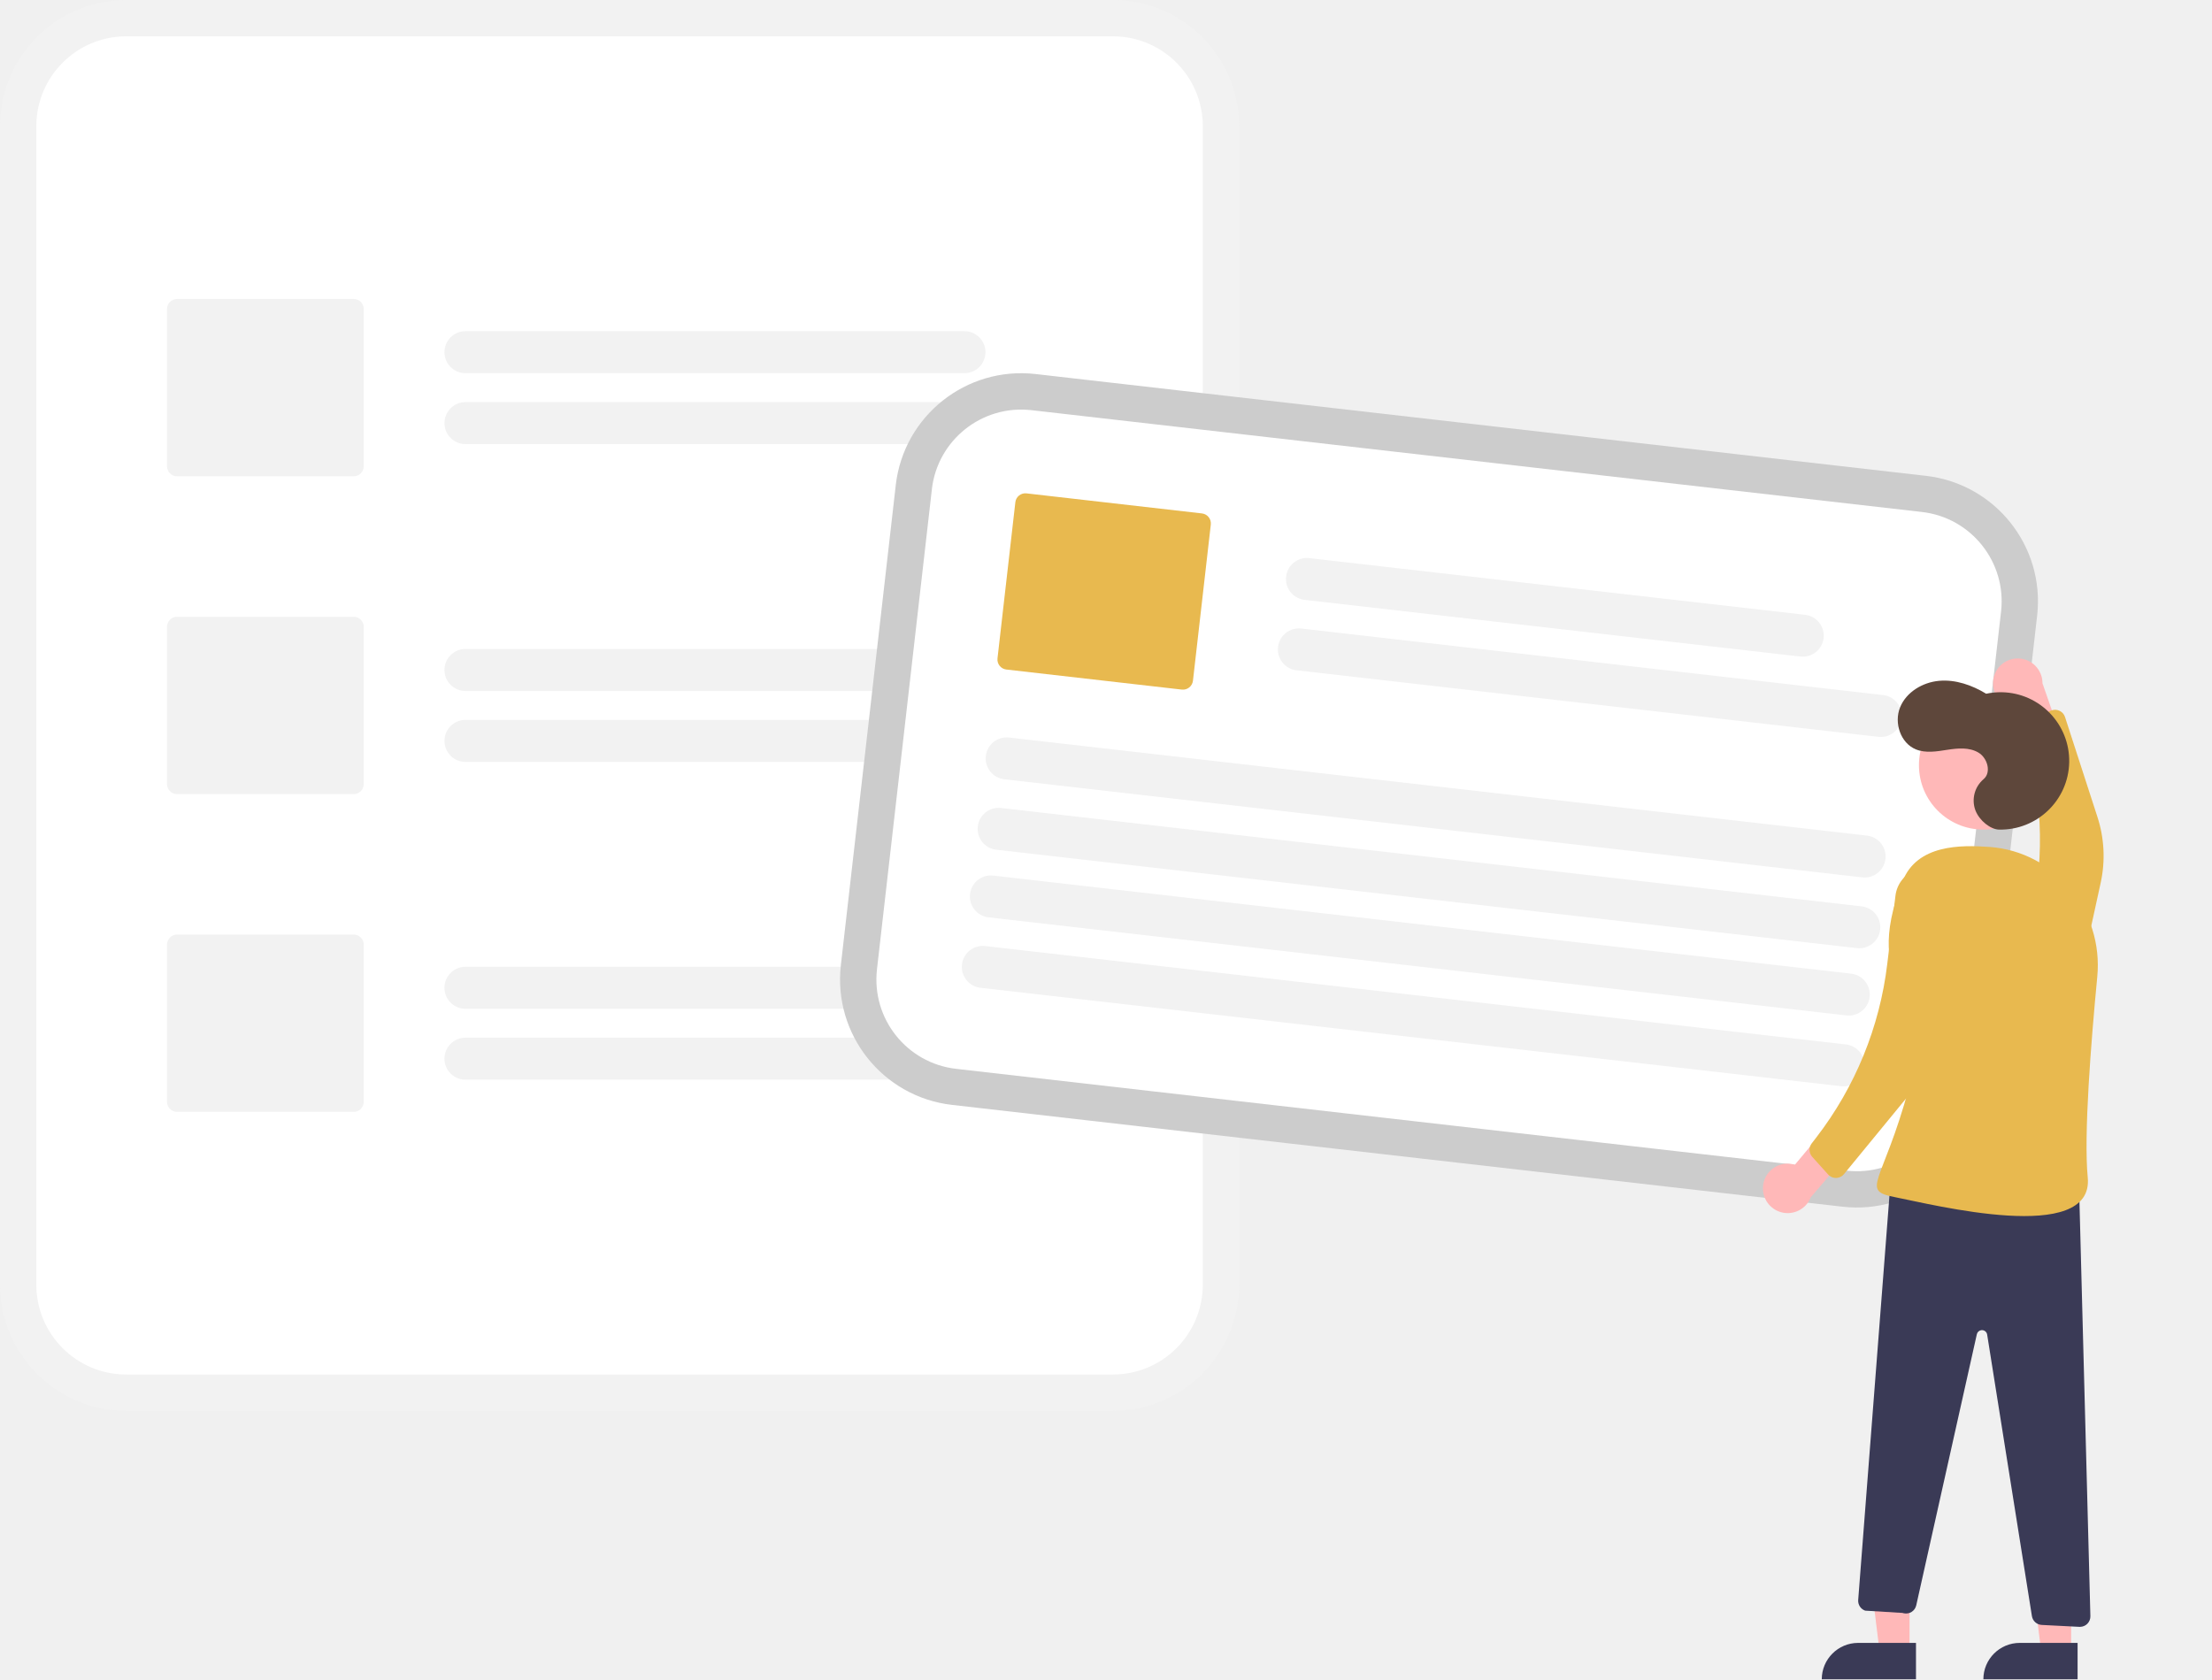
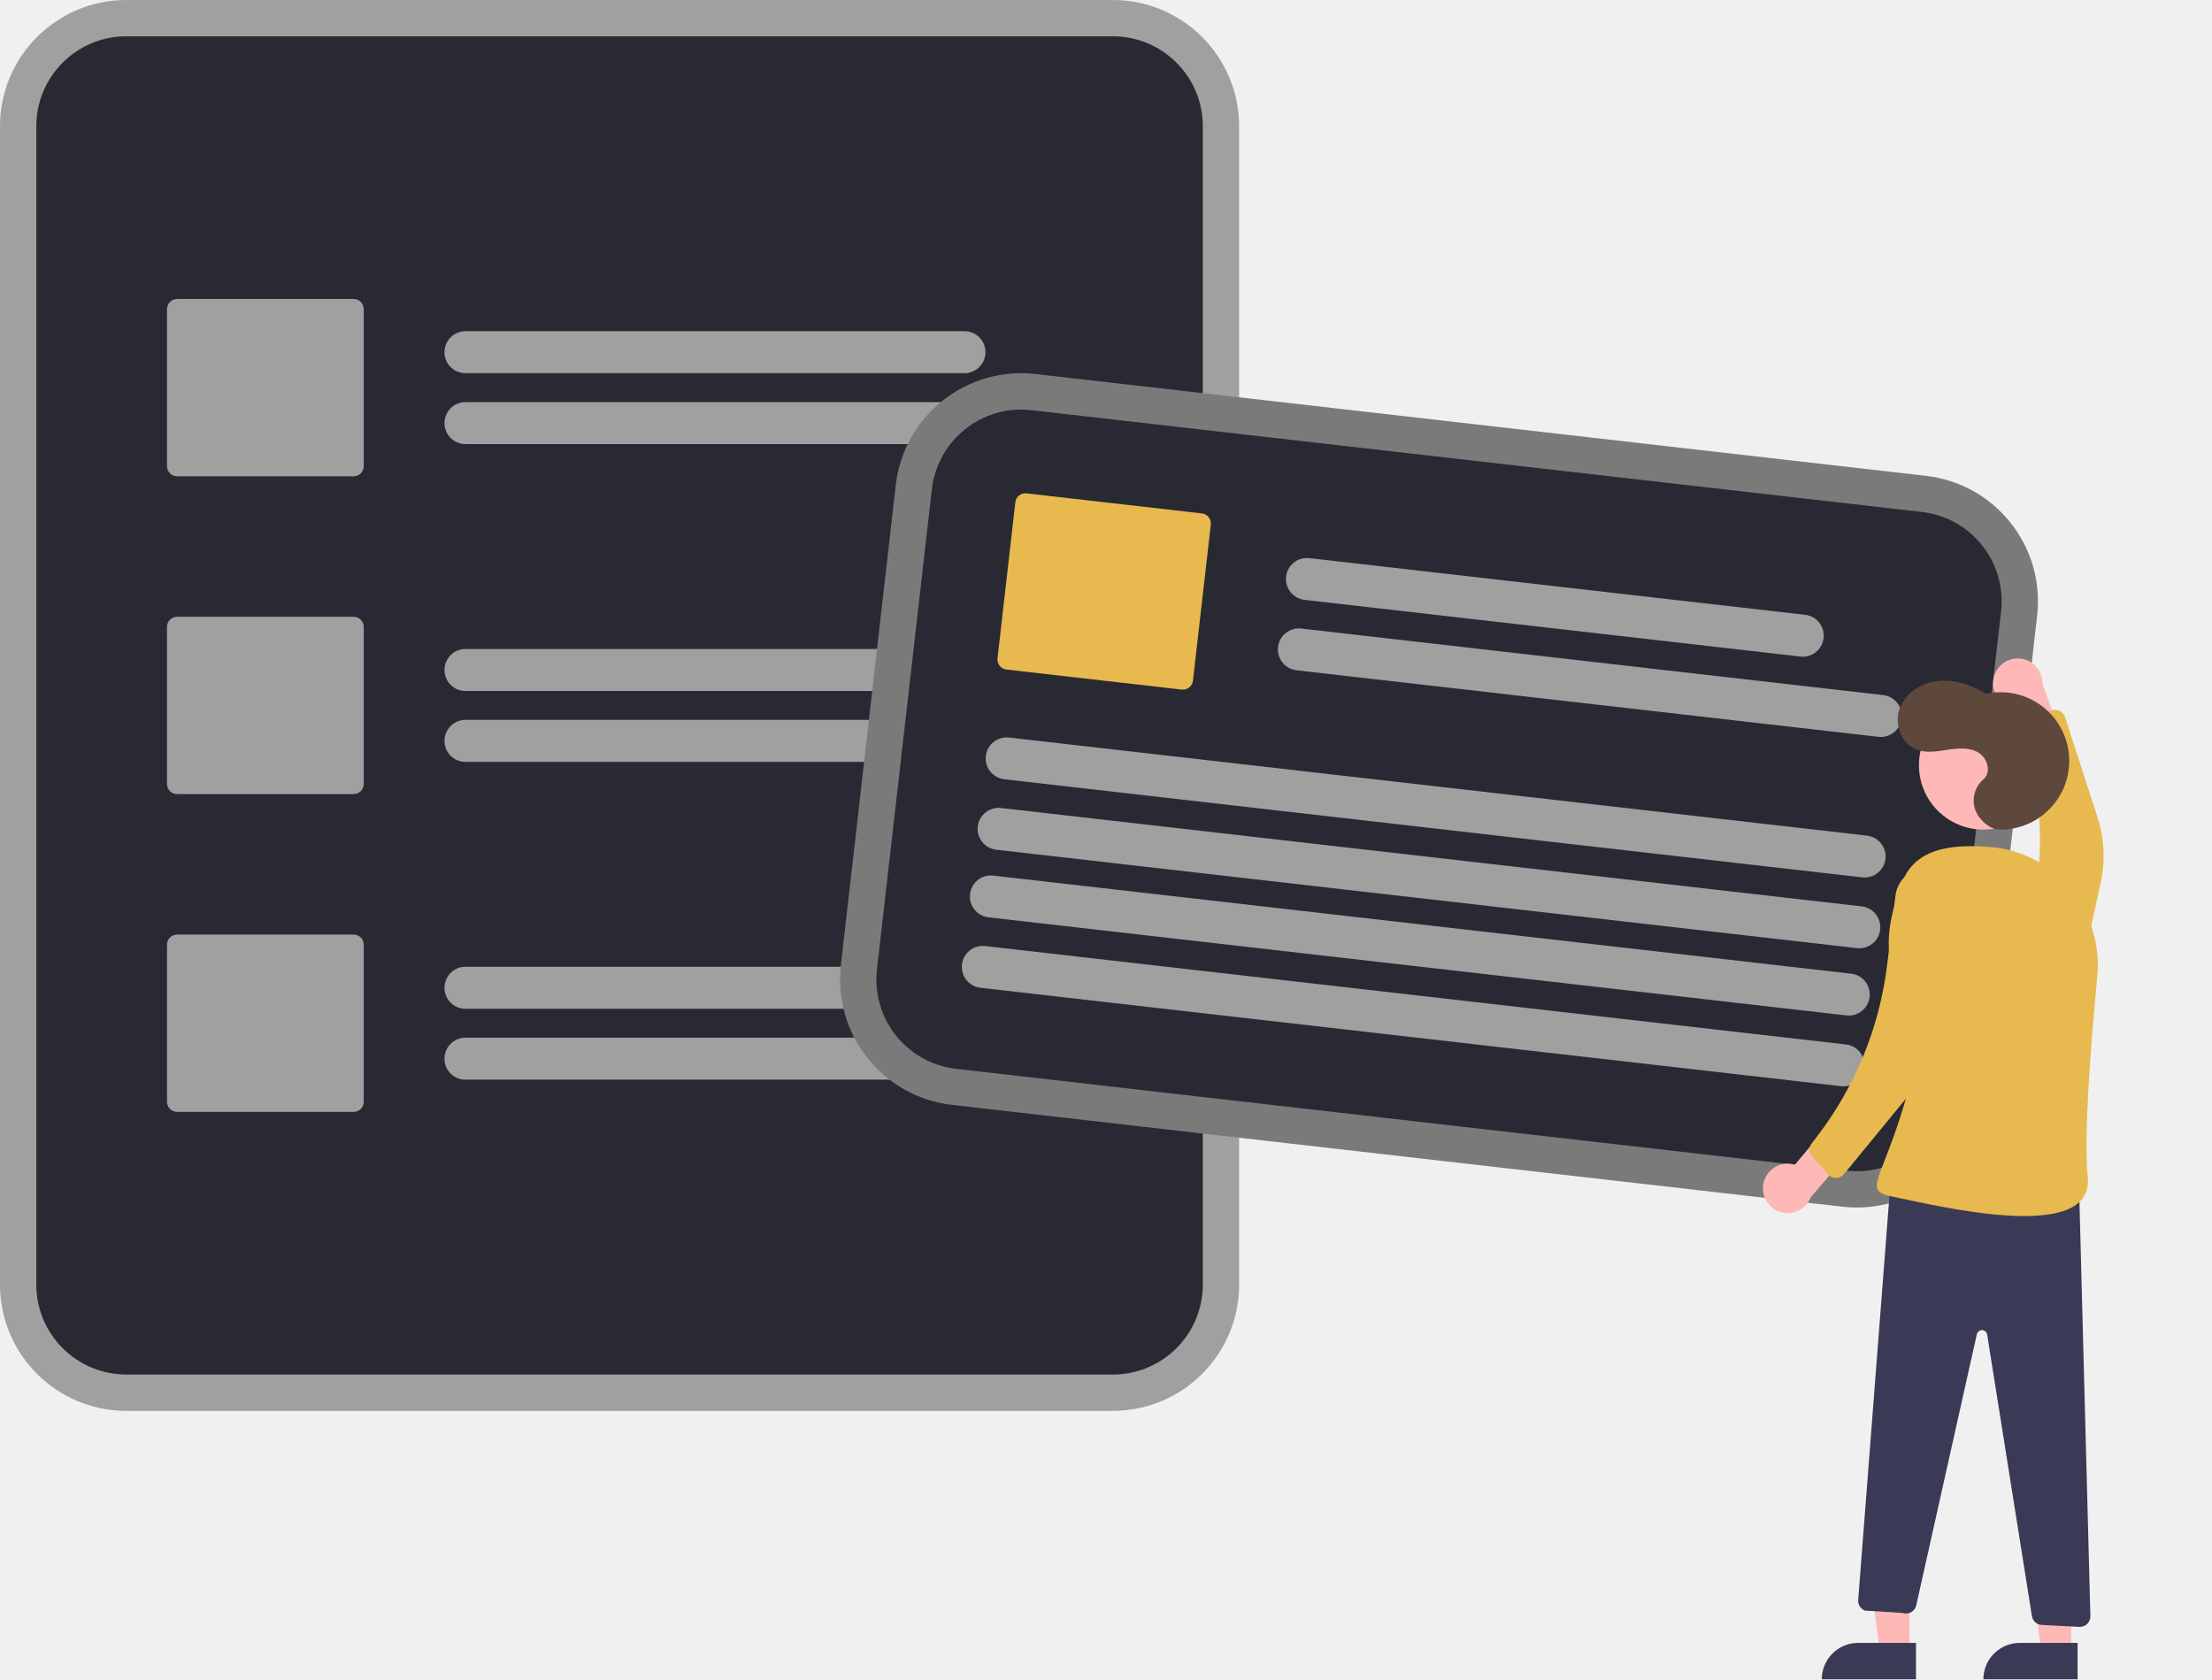
<svg xmlns="http://www.w3.org/2000/svg" id="Camada_1" version="1.1" viewBox="0 0 843.58 640.52">
  <defs>
    <style>
      .st0 {
-         fill: #ccc;
+         fill: #282933;
      }

      .st1 {
+         fill: #7a7a7a;
+       }
+ 
+       .st2 {
        fill: #e8b94f;
      }

-       .st2 {
+       .st3 {
        fill: #ffb8b8;
      }

-       .st3 {
+       .st4 {
        fill: #5e473b;
      }

-       .st4 {
-         fill: #fff;
-       }
- 
      .st5 {
-         fill: #f2f2f2;
+         fill: #a0a0a0;
      }

      .st6 {
        fill: #3a3a56;
      }
    </style>
  </defs>
  <path class="st5" d="M424.44,0H48.12C21.56.03.03,21.56,0,48.12v441.88c.03,26.57,21.56,48.1,48.12,48.13h376.32c26.57-.03,48.1-21.56,48.12-48.13V48.12c-.02-26.56-21.55-48.09-48.12-48.12Z" />
-   <path class="st4" d="M424.44,13.85H48.12c-18.92.02-34.25,15.35-34.27,34.27v441.88c.02,18.92,15.35,34.25,34.27,34.27h376.32c18.92-.02,34.25-15.35,34.27-34.27V48.12c-.02-18.92-15.35-34.25-34.27-34.27Z" />
+   <path class="st0" d="M424.44,13.85H48.12c-18.92.02-34.25,15.35-34.27,34.27v441.88c.02,18.92,15.35,34.25,34.27,34.27h376.32c18.92-.02,34.25-15.35,34.27-34.27V48.12c-.02-18.92-15.35-34.25-34.27-34.27Z" />
  <path class="st5" d="M367.81,142.34h-190.3c-4.43,0-8.01-3.59-8.01-8.01s3.59-8.01,8.01-8.01h190.3c4.43,0,8.01,3.59,8.01,8.01s-3.59,8.01-8.01,8.01Z" />
  <path class="st5" d="M400.87,169.39h-223.36c-4.43,0-8.01-3.6-8-8.02,0-4.42,3.59-8,8-8h223.36c4.43,0,8.01,3.6,8,8.02,0,4.42-3.59,8-8,8Z" />
  <path class="st5" d="M367.81,263.55h-190.3c-4.43,0-8.01-3.59-8.01-8.01s3.59-8.01,8.01-8.01h190.3c4.43,0,8.01,3.59,8.01,8.01s-3.59,8.01-8.01,8.01Z" />
  <path class="st5" d="M400.87,290.6h-223.36c-4.43,0-8.01-3.6-8-8.02,0-4.42,3.59-8,8-8h223.36c4.43,0,8.01,3.6,8,8.02,0,4.42-3.59,8-8,8Z" />
  <path class="st5" d="M367.81,384.77h-190.3c-4.43,0-8.01-3.59-8.01-8.01s3.59-8.01,8.01-8.01h190.3c4.43,0,8.02,3.58,8.02,8s-3.58,8.02-8,8.02h-.02Z" />
  <path class="st5" d="M400.87,411.81h-223.36c-4.43,0-8.01-3.59-8.01-8.01s3.59-8.01,8.01-8.01h223.36c4.43,0,8.01,3.59,8.01,8.01s-3.59,8.01-8.01,8.01Z" />
  <path class="st5" d="M134.88,181.67h-67.35c-2.12,0-3.84-1.72-3.84-3.84v-59.95c0-2.12,1.72-3.84,3.84-3.84h67.35c2.12,0,3.84,1.72,3.84,3.84v59.95c0,2.12-1.72,3.84-3.84,3.84Z" />
  <path class="st5" d="M134.88,302.88h-67.35c-2.12,0-3.84-1.72-3.84-3.84v-59.95c0-2.12,1.72-3.84,3.84-3.84h67.35c2.12,0,3.84,1.72,3.84,3.84v59.95c0,2.12-1.72,3.84-3.84,3.84Z" />
  <path class="st5" d="M134.88,424.09h-67.35c-2.12,0-3.84-1.72-3.84-3.84v-59.95c0-2.12,1.72-3.84,3.84-3.84h67.35c2.12,0,3.84,1.72,3.84,3.84v59.95c0,2.12-1.72,3.84-3.84,3.84Z" />
-   <path class="st0" d="M755.95,417.91l2.99-26.11,14.97-130.91,2.99-26.11c2.99-26.4-15.96-50.23-42.35-53.28l-339.66-38.84c-26.4-2.99-50.23,15.96-53.28,42.35v.07l-20.93,182.99v.07c-3,26.4,15.95,50.23,42.34,53.28l339.66,38.84c26.4,2.99,50.23-15.96,53.28-42.35h0Z" />
-   <path class="st4" d="M742.19,416.34l3.54-30.92,13.87-121.28,3.54-30.92c2.13-18.8-11.36-35.77-30.16-37.94l-339.66-38.84c-18.8-2.13-35.77,11.36-37.94,30.16v.07l-20.93,182.99v.07c-2.14,18.8,11.35,35.77,30.15,37.94l339.66,38.84c18.8,2.13,35.77-11.36,37.94-30.16h-.01Z" />
+   <path class="st1" d="M755.95,417.91l2.99-26.11,14.97-130.91,2.99-26.11c2.99-26.4-15.96-50.23-42.35-53.28l-339.66-38.84c-26.4-2.99-50.23,15.96-53.28,42.35v.07l-20.93,182.99v.07c-3,26.4,15.95,50.23,42.34,53.28l339.66,38.84c26.4,2.99,50.23-15.96,53.28-42.35h0Z" />
+   <path class="st0" d="M742.19,416.34l3.54-30.92,13.87-121.28,3.54-30.92c2.13-18.8-11.36-35.77-30.16-37.94l-339.66-38.84c-18.8-2.13-35.77,11.36-37.94,30.16v.07l-20.93,182.99v.07c-2.14,18.8,11.35,35.77,30.15,37.94l339.66,38.84c18.8,2.13,35.77-11.36,37.94-30.16h-.01Z" />
  <path class="st5" d="M686.59,250.42l-189.07-21.62c-4.4-.5-7.56-4.47-7.05-8.87.5-4.4,4.47-7.56,8.87-7.05h0l189.07,21.62c4.4.5,7.55,4.48,7.05,8.87-.5,4.4-4.47,7.55-8.87,7.05Z" />
  <path class="st5" d="M716.36,281.04l-221.91-25.38c-4.4-.5-7.56-4.47-7.05-8.87.5-4.4,4.47-7.56,8.87-7.05h0l221.91,25.38c4.4.51,7.55,4.48,7.04,8.88-.51,4.39-4.47,7.54-8.86,7.04h0Z" />
  <path class="st5" d="M710.18,334.64l-327.17-37.41c-4.4-.5-7.55-4.48-7.05-8.87.5-4.4,4.47-7.55,8.87-7.05l327.17,37.41c4.4.5,7.56,4.47,7.05,8.87-.5,4.4-4.47,7.56-8.87,7.05h0Z" />
  <path class="st5" d="M708.16,361.63l-328.22-37.53c-4.4-.5-7.55-4.48-7.05-8.87.5-4.4,4.47-7.55,8.87-7.05l328.22,37.53c4.4.5,7.55,4.48,7.05,8.87-.5,4.4-4.47,7.55-8.87,7.05Z" />
  <path class="st5" d="M704.16,387.3l-327.17-37.41c-4.4-.5-7.56-4.47-7.05-8.87.5-4.4,4.47-7.56,8.87-7.05h0l327.17,37.41c4.4.51,7.55,4.49,7.03,8.89-.51,4.38-4.47,7.53-8.86,7.04h0Z" />
  <path class="st5" d="M702.13,414.29l-328.22-37.53c-4.4-.5-7.55-4.48-7.05-8.87.5-4.4,4.47-7.55,8.87-7.05l328.22,37.53c4.4.49,7.56,4.46,7.07,8.86s-4.46,7.56-8.86,7.07h-.03Z" />
-   <path class="st1" d="M450.7,263.02l-66.91-7.65c-2.11-.24-3.62-2.15-3.38-4.25l6.81-59.56c.24-2.11,2.15-3.62,4.25-3.38l66.91,7.65c2.11.24,3.62,2.15,3.38,4.25l-6.81,59.56c-.24,2.11-2.15,3.62-4.25,3.38Z" />
-   <path class="st2" d="M760.35,258.32c-1.27,5.02,1.77,10.12,6.79,11.39.54.14,1.08.22,1.63.26l6.77,20.33,13.36-1.1-9.97-28.57c.03-5.21-4.17-9.45-9.38-9.48-4.36-.02-8.16,2.94-9.2,7.17Z" />
-   <path class="st1" d="M770.58,391.45h0c4.92,4.51,12.56,4.19,17.07-.73,1.45-1.58,2.45-3.51,2.91-5.6l10.58-48.47c1.81-8.29,1.38-16.91-1.23-24.98l-12.38-38.18c-.68-2.1-2.94-3.25-5.04-2.57-.19.06-.38.14-.56.23l-8.08,4.05c-1.73.86-2.59,2.84-2.05,4.69l.81,2.8c6.78,23.3,7.13,48,1.03,71.48l-6.58,25.33c-1.12,4.32.23,8.92,3.52,11.94h0Z" />
-   <polygon class="st2" points="728.24 629.9 716.81 629.9 711.37 585.8 728.25 585.8 728.24 629.9" />
+   <path class="st2" d="M450.7,263.02l-66.91-7.65c-2.11-.24-3.62-2.15-3.38-4.25l6.81-59.56c.24-2.11,2.15-3.62,4.25-3.38l66.91,7.65c2.11.24,3.62,2.15,3.38,4.25l-6.81,59.56c-.24,2.11-2.15,3.62-4.25,3.38Z" />
+   <path class="st3" d="M760.35,258.32c-1.27,5.02,1.77,10.12,6.79,11.39.54.14,1.08.22,1.63.26l6.77,20.33,13.36-1.1-9.97-28.57c.03-5.21-4.17-9.45-9.38-9.48-4.36-.02-8.16,2.94-9.2,7.17Z" />
+   <path class="st2" d="M770.58,391.45h0c4.92,4.51,12.56,4.19,17.07-.73,1.45-1.58,2.45-3.51,2.91-5.6l10.58-48.47c1.81-8.29,1.38-16.91-1.23-24.98l-12.38-38.18c-.68-2.1-2.94-3.25-5.04-2.57-.19.06-.38.14-.56.23l-8.08,4.05c-1.73.86-2.59,2.84-2.05,4.69l.81,2.8c6.78,23.3,7.13,48,1.03,71.48l-6.58,25.33c-1.12,4.32.23,8.92,3.52,11.94h0Z" />
+   <polygon class="st3" points="728.24 629.9 716.81 629.9 711.37 585.8 728.25 585.8 728.24 629.9" />
  <path class="st6" d="M708.64,626.63h22.05v13.88h-35.93c0-7.67,6.22-13.88,13.88-13.88h0Z" />
-   <polygon class="st2" points="789.86 629.9 778.43 629.9 772.99 585.8 789.87 585.8 789.86 629.9" />
+   <polygon class="st3" points="789.86 629.9 778.43 629.9 772.99 585.8 789.87 585.8 789.86 629.9" />
  <path class="st6" d="M770.27,626.63h22.05v13.88h-35.93c0-7.67,6.22-13.88,13.88-13.88Z" />
-   <circle class="st2" cx="756.38" cy="291.86" r="24.56" />
-   <path class="st2" d="M672.4,452.04c.65-5.14,5.34-8.78,10.48-8.13.55.07,1.09.19,1.62.35l13.73-16.45,12.03,5.9-19.71,22.96c-1.87,4.86-7.33,7.28-12.19,5.4-4.06-1.57-6.53-5.72-5.95-10.04h0Z" />
-   <path class="st3" d="M762.36,316.42c14.47.31,26.45-11.16,26.76-25.63s-11.16-26.45-25.63-26.76c-2.03-.04-4.06.15-6.04.57-5.4-3.28-11.68-5.49-17.97-4.92s-12.52,4.3-14.87,10.16.17,13.59,6.03,15.98c3.75,1.53,7.99.79,11.99.17s8.37-1.02,11.86,1.05,5.05,7.61,1.93,10.19c-3.39,2.91-4.62,7.62-3.08,11.82,1.57,4.06,5.85,7.31,9.03,7.38h-.01Z" />
+   <circle class="st3" cx="756.38" cy="291.86" r="24.56" />
+   <path class="st3" d="M672.4,452.04c.65-5.14,5.34-8.78,10.48-8.13.55.07,1.09.19,1.62.35l13.73-16.45,12.03,5.9-19.71,22.96c-1.87,4.86-7.33,7.28-12.19,5.4-4.06-1.57-6.53-5.72-5.95-10.04h0Z" />
+   <path class="st4" d="M762.36,316.42c14.47.31,26.45-11.16,26.76-25.63s-11.16-26.45-25.63-26.76c-2.03-.04-4.06.15-6.04.57-5.4-3.28-11.68-5.49-17.97-4.92s-12.52,4.3-14.87,10.16.17,13.59,6.03,15.98c3.75,1.53,7.99.79,11.99.17s8.37-1.02,11.86,1.05,5.05,7.61,1.93,10.19c-3.39,2.91-4.62,7.62-3.08,11.82,1.57,4.06,5.85,7.31,9.03,7.38h-.01Z" />
  <path class="st6" d="M792.84,451.07l4.36,165.34c.06,2.21-1.68,4.05-3.89,4.1h-.31l-14.35-.73c-1.89-.1-3.45-1.5-3.75-3.37l-17.07-107.39c-.17-1.09-1.2-1.83-2.29-1.66-.81.13-1.46.74-1.64,1.54l-23.11,103.4c-.48,2.16-2.62,3.51-4.78,3.03-.16-.04-.31-.08-.47-.13l-14.24-.87c-1.69-.6-2.78-2.26-2.65-4.05l12.43-160.76,71.75,1.56h.01Z" />
-   <path class="st1" d="M799.83,372.54c2.4-25.06-16.02-47.72-41.13-49.5-10.82-.77-27.61-1.04-33.15,13.14-16.68,42.71,12.52,41.68,2.46,78.68-10.06,37.01-18.94,39.13-5.14,41.8s75.87,18.45,73.32-7.6c-1.57-16.01,1.24-51.53,3.64-76.52Z" />
-   <path class="st1" d="M730.51,331.83h0c6.22-2.41,13.22.68,15.63,6.91.77,1.99,1,4.16.66,6.27l-7.84,48.99c-1.34,8.38-4.88,16.25-10.27,22.81l-25.46,31.02c-1.4,1.71-3.92,1.96-5.63.55-.16-.13-.3-.27-.43-.42l-6.05-6.72c-1.29-1.44-1.37-3.59-.2-5.12l1.78-2.31c14.81-19.22,24.16-42.09,27.04-66.18l3.12-25.98c.53-4.44,3.47-8.22,7.64-9.83h.01Z" />
+   <path class="st2" d="M799.83,372.54c2.4-25.06-16.02-47.72-41.13-49.5-10.82-.77-27.61-1.04-33.15,13.14-16.68,42.71,12.52,41.68,2.46,78.68-10.06,37.01-18.94,39.13-5.14,41.8s75.87,18.45,73.32-7.6c-1.57-16.01,1.24-51.53,3.64-76.52Z" />
+   <path class="st2" d="M730.51,331.83h0c6.22-2.41,13.22.68,15.63,6.91.77,1.99,1,4.16.66,6.27l-7.84,48.99c-1.34,8.38-4.88,16.25-10.27,22.81l-25.46,31.02c-1.4,1.71-3.92,1.96-5.63.55-.16-.13-.3-.27-.43-.42l-6.05-6.72c-1.29-1.44-1.37-3.59-.2-5.12l1.78-2.31c14.81-19.22,24.16-42.09,27.04-66.18l3.12-25.98c.53-4.44,3.47-8.22,7.64-9.83h.01Z" />
</svg>
